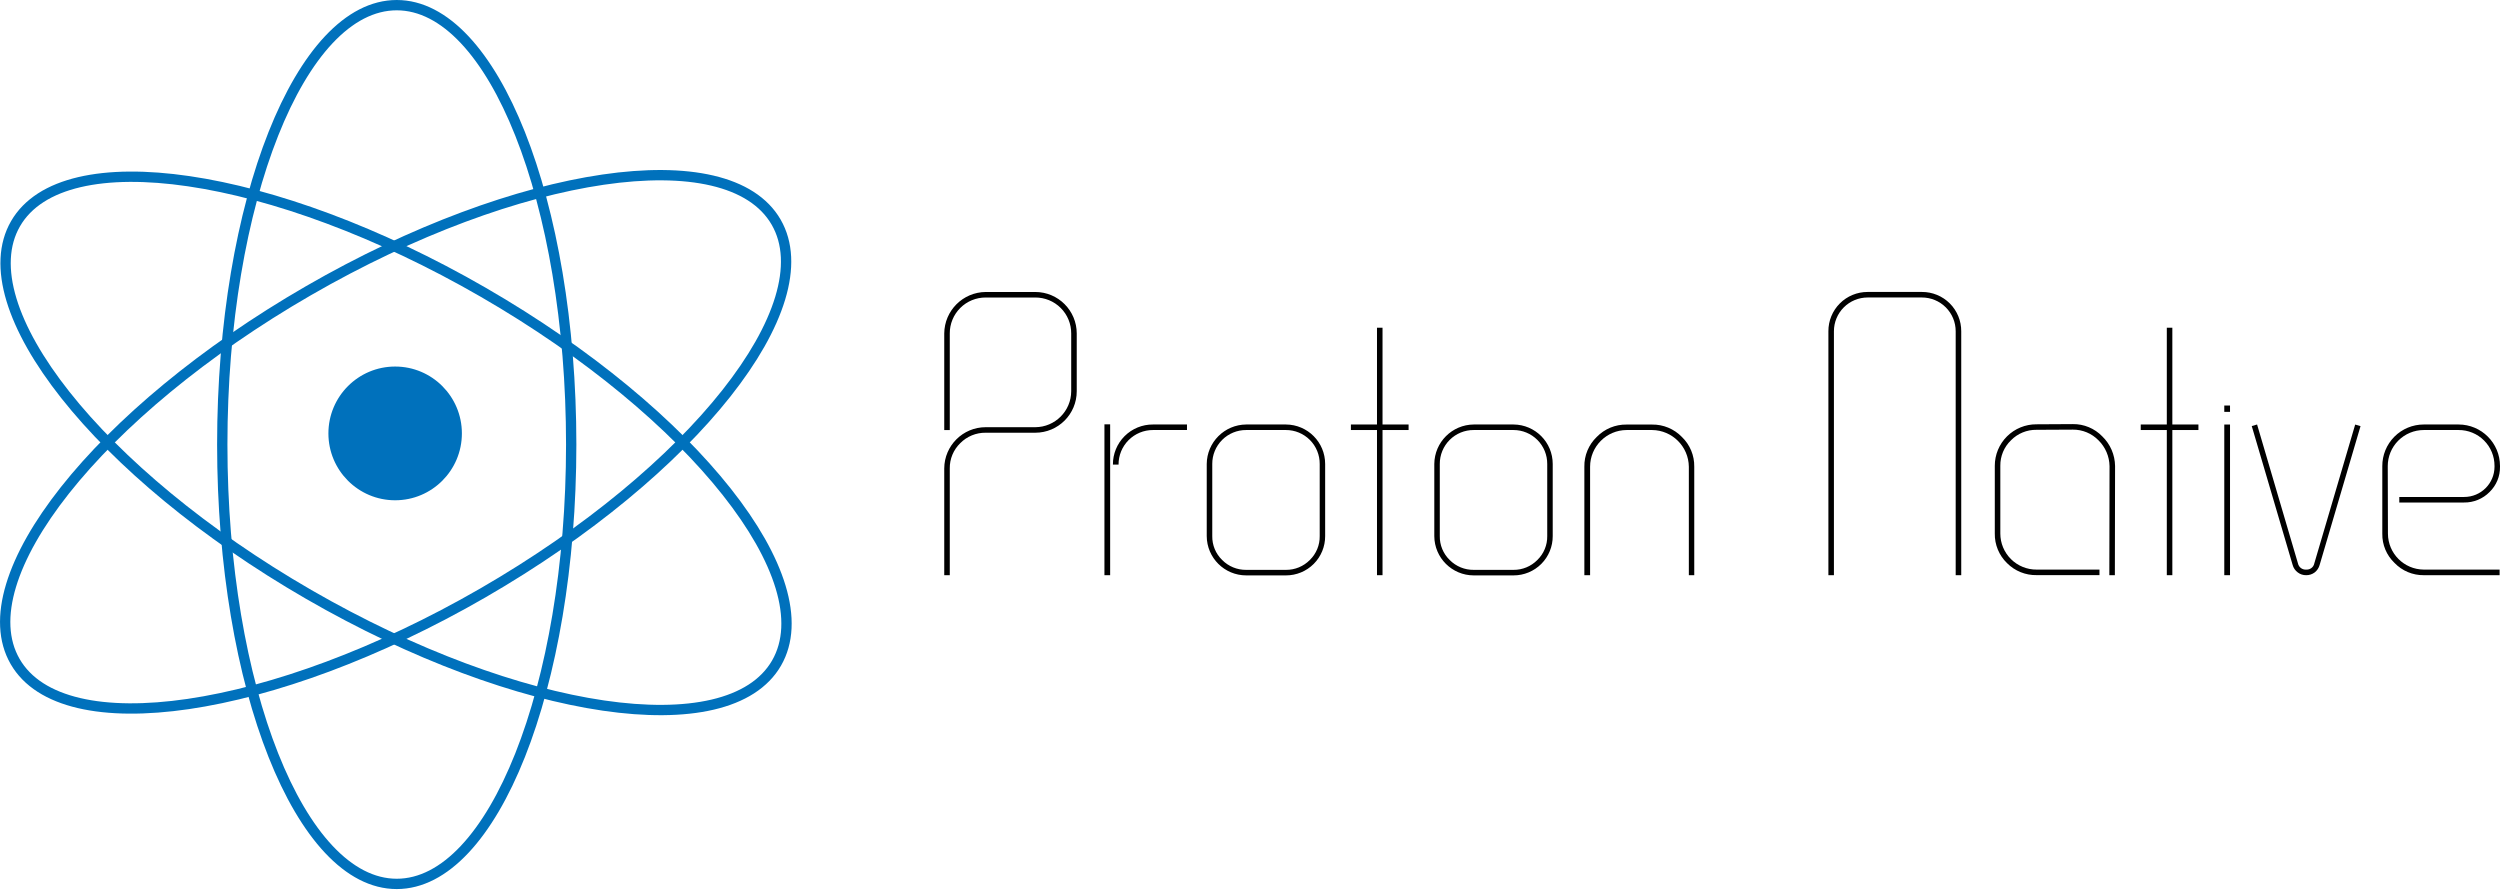
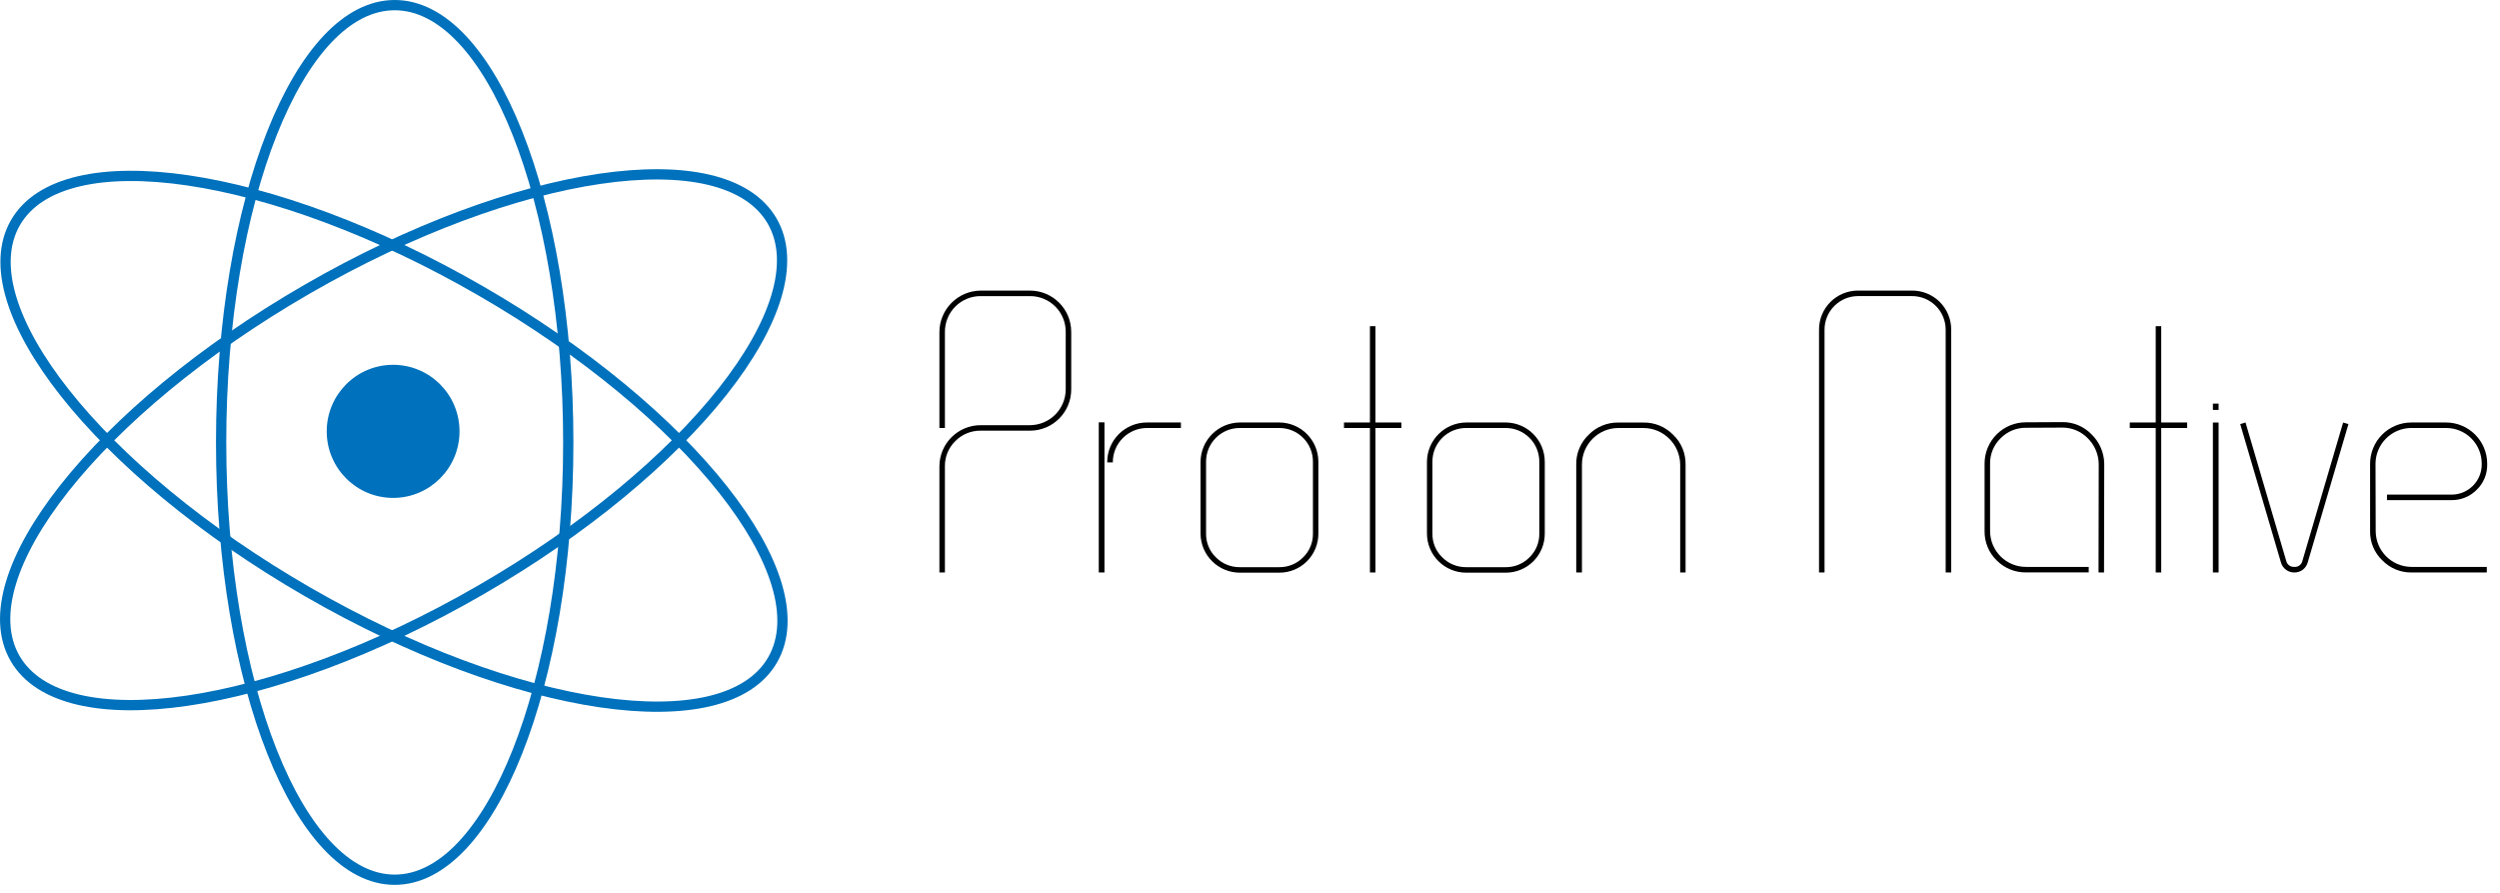
- <svg xmlns="http://www.w3.org/2000/svg" id="Layer_1" data-name="Layer 1" viewBox="0 0 1211.39 430.81">
+ <svg xmlns="http://www.w3.org/2000/svg" id="Layer_1" data-name="Layer 1" viewBox="0 0 1217.14 434.65">
  <defs>
    <style>.cls-1{fill:none;stroke-width:5px;}.cls-1,.cls-2{stroke:#0071bc;stroke-linecap:round;stroke-miterlimit:10;}.cls-2{fill:#0071bc;}</style>
  </defs>
  <ellipse class="cls-1" cx="192.24" cy="215.4" rx="84.54" ry="212.9" />
  <ellipse class="cls-2" cx="191.47" cy="210.01" rx="31.84" ry="31.9" />
  <ellipse class="cls-1" cx="191.9" cy="214.85" rx="84.54" ry="212.9" transform="translate(-90.11 273.61) rotate(-60)" />
  <ellipse class="cls-1" cx="191.71" cy="214.09" rx="212.9" ry="84.54" transform="translate(-81.36 124.54) rotate(-30)" />
  <path d="M460.22,278.71h-2.68V227a20.09,20.09,0,0,1,20.1-20h24a17.48,17.48,0,0,0,17.42-17.42v-28a17.33,17.33,0,0,0-17.42-17.42h-24a17.33,17.33,0,0,0-17.42,17.42v46.8h-2.68v-46.8a20.27,20.27,0,0,1,20.1-20.1h24a20.11,20.11,0,0,1,20.1,20.1v28a20.09,20.09,0,0,1-20.1,20.1h-24a17,17,0,0,0-12.35,5.07A16.7,16.7,0,0,0,460.22,227Z" />
  <path d="M537.93,278.71h-2.77V205.6h2.77Zm1.34-53.59a19.29,19.29,0,0,1,19.43-19.43h16.46v2.68H558.7A16.66,16.66,0,0,0,542,225.12Z" />
  <path d="M603.87,278.81a19.12,19.12,0,0,1-19.14-19.05V224.83a19.29,19.29,0,0,1,19.14-19.14h19.24a19.12,19.12,0,0,1,19,19.14v34.93a18.95,18.95,0,0,1-19,19.05Zm0-70.44a16.36,16.36,0,0,0-16.46,16.46v34.93a15.74,15.74,0,0,0,4.79,11.58,16.08,16.08,0,0,0,11.67,4.79h19.24a16,16,0,0,0,11.58-4.79,15.77,15.77,0,0,0,4.78-11.58V224.83a16.34,16.34,0,0,0-16.36-16.46Z" />
  <path d="M654.59,208.37v-2.68h12.64V158.8h2.68v46.89h12.63v2.68H669.91v70.34h-2.68V208.37Z" />
  <path d="M714.12,278.81A19.12,19.12,0,0,1,695,259.76V224.83a19.29,19.29,0,0,1,19.14-19.14h19.24a19.12,19.12,0,0,1,19,19.14v34.93a18.95,18.95,0,0,1-19,19.05Zm0-70.44a16.36,16.36,0,0,0-16.46,16.46v34.93a15.74,15.74,0,0,0,4.79,11.58,16.08,16.08,0,0,0,11.67,4.79h19.24a16,16,0,0,0,11.58-4.79,15.77,15.77,0,0,0,4.78-11.58V224.83a16.34,16.34,0,0,0-16.36-16.46Z" />
  <path d="M818.34,278.71V226.17a18,18,0,0,0-17.8-17.8H788.2a17.81,17.81,0,0,0-17.71,17.8v52.54h-2.78V226.17a19.51,19.51,0,0,1,6-14.45,19.72,19.72,0,0,1,14.46-6h12.34a19.72,19.72,0,0,1,14.45,6,19.51,19.51,0,0,1,6,14.45v52.54Z" />
  <path d="M947.64,278.71V160.52a16.35,16.35,0,0,0-16.37-16.37H905a16.34,16.34,0,0,0-16.36,16.37V278.71h-2.68V160.52a18.95,18.95,0,0,1,19-19.05h26.32a18.95,18.95,0,0,1,19.05,19.05V278.71Z" />
  <path d="M972.52,272.87a19.52,19.52,0,0,1-5.93-14.35V225.69a20.08,20.08,0,0,1,20.19-20.09l17.61-.1a19.47,19.47,0,0,1,14.26,5.93,20.32,20.32,0,0,1,6.22,14.36l-.1,52.92h-2.68l.1-52.83a18,18,0,0,0-5.36-12.53,17.16,17.16,0,0,0-12.44-5.17l-17.61.09a17,17,0,0,0-12.35,5.08,16.85,16.85,0,0,0-5.16,12.34v32.83A17.46,17.46,0,0,0,986.87,276h30.44v2.68H986.87A19.67,19.67,0,0,1,972.52,272.87Z" />
  <path d="M1037.31,208.37v-2.68h12.63V158.8h2.68v46.89h12.64v2.68h-12.64v70.34h-2.68V208.37Z" />
  <path d="M1077.79,199.57V196.5h2.78v3.07Zm0,79.14v-73h2.78v73Z" />
  <path d="M1113.39,277.37a6.65,6.65,0,0,1-2.48-3.63l-19.81-67.28,2.58-.77L1113.49,273a3.79,3.79,0,0,0,4,3,3.73,3.73,0,0,0,3.92-3l19.81-67.28,2.59.77L1124,273.74a6.91,6.91,0,0,1-2.4,3.63,6.7,6.7,0,0,1-4.11,1.34A6.47,6.47,0,0,1,1113.39,277.37Z" />
  <path d="M1211.2,278.71h-36.75a19.33,19.33,0,0,1-14.16-5.93,19.11,19.11,0,0,1-5.93-14.17V225.88a20.08,20.08,0,0,1,20.09-20.19h16.85a20.09,20.09,0,0,1,20.09,20.1v.38a16.68,16.68,0,0,1-5.07,12.25,17,17,0,0,1-12.34,5.07h-31.39v-2.68H1194a14.68,14.68,0,0,0,14.73-14.64v-.38a17.31,17.31,0,0,0-17.41-17.42h-16.85A17.48,17.48,0,0,0,1157,225.88l.09,32.73A17.48,17.48,0,0,0,1174.45,276h36.75Z" />
</svg>
